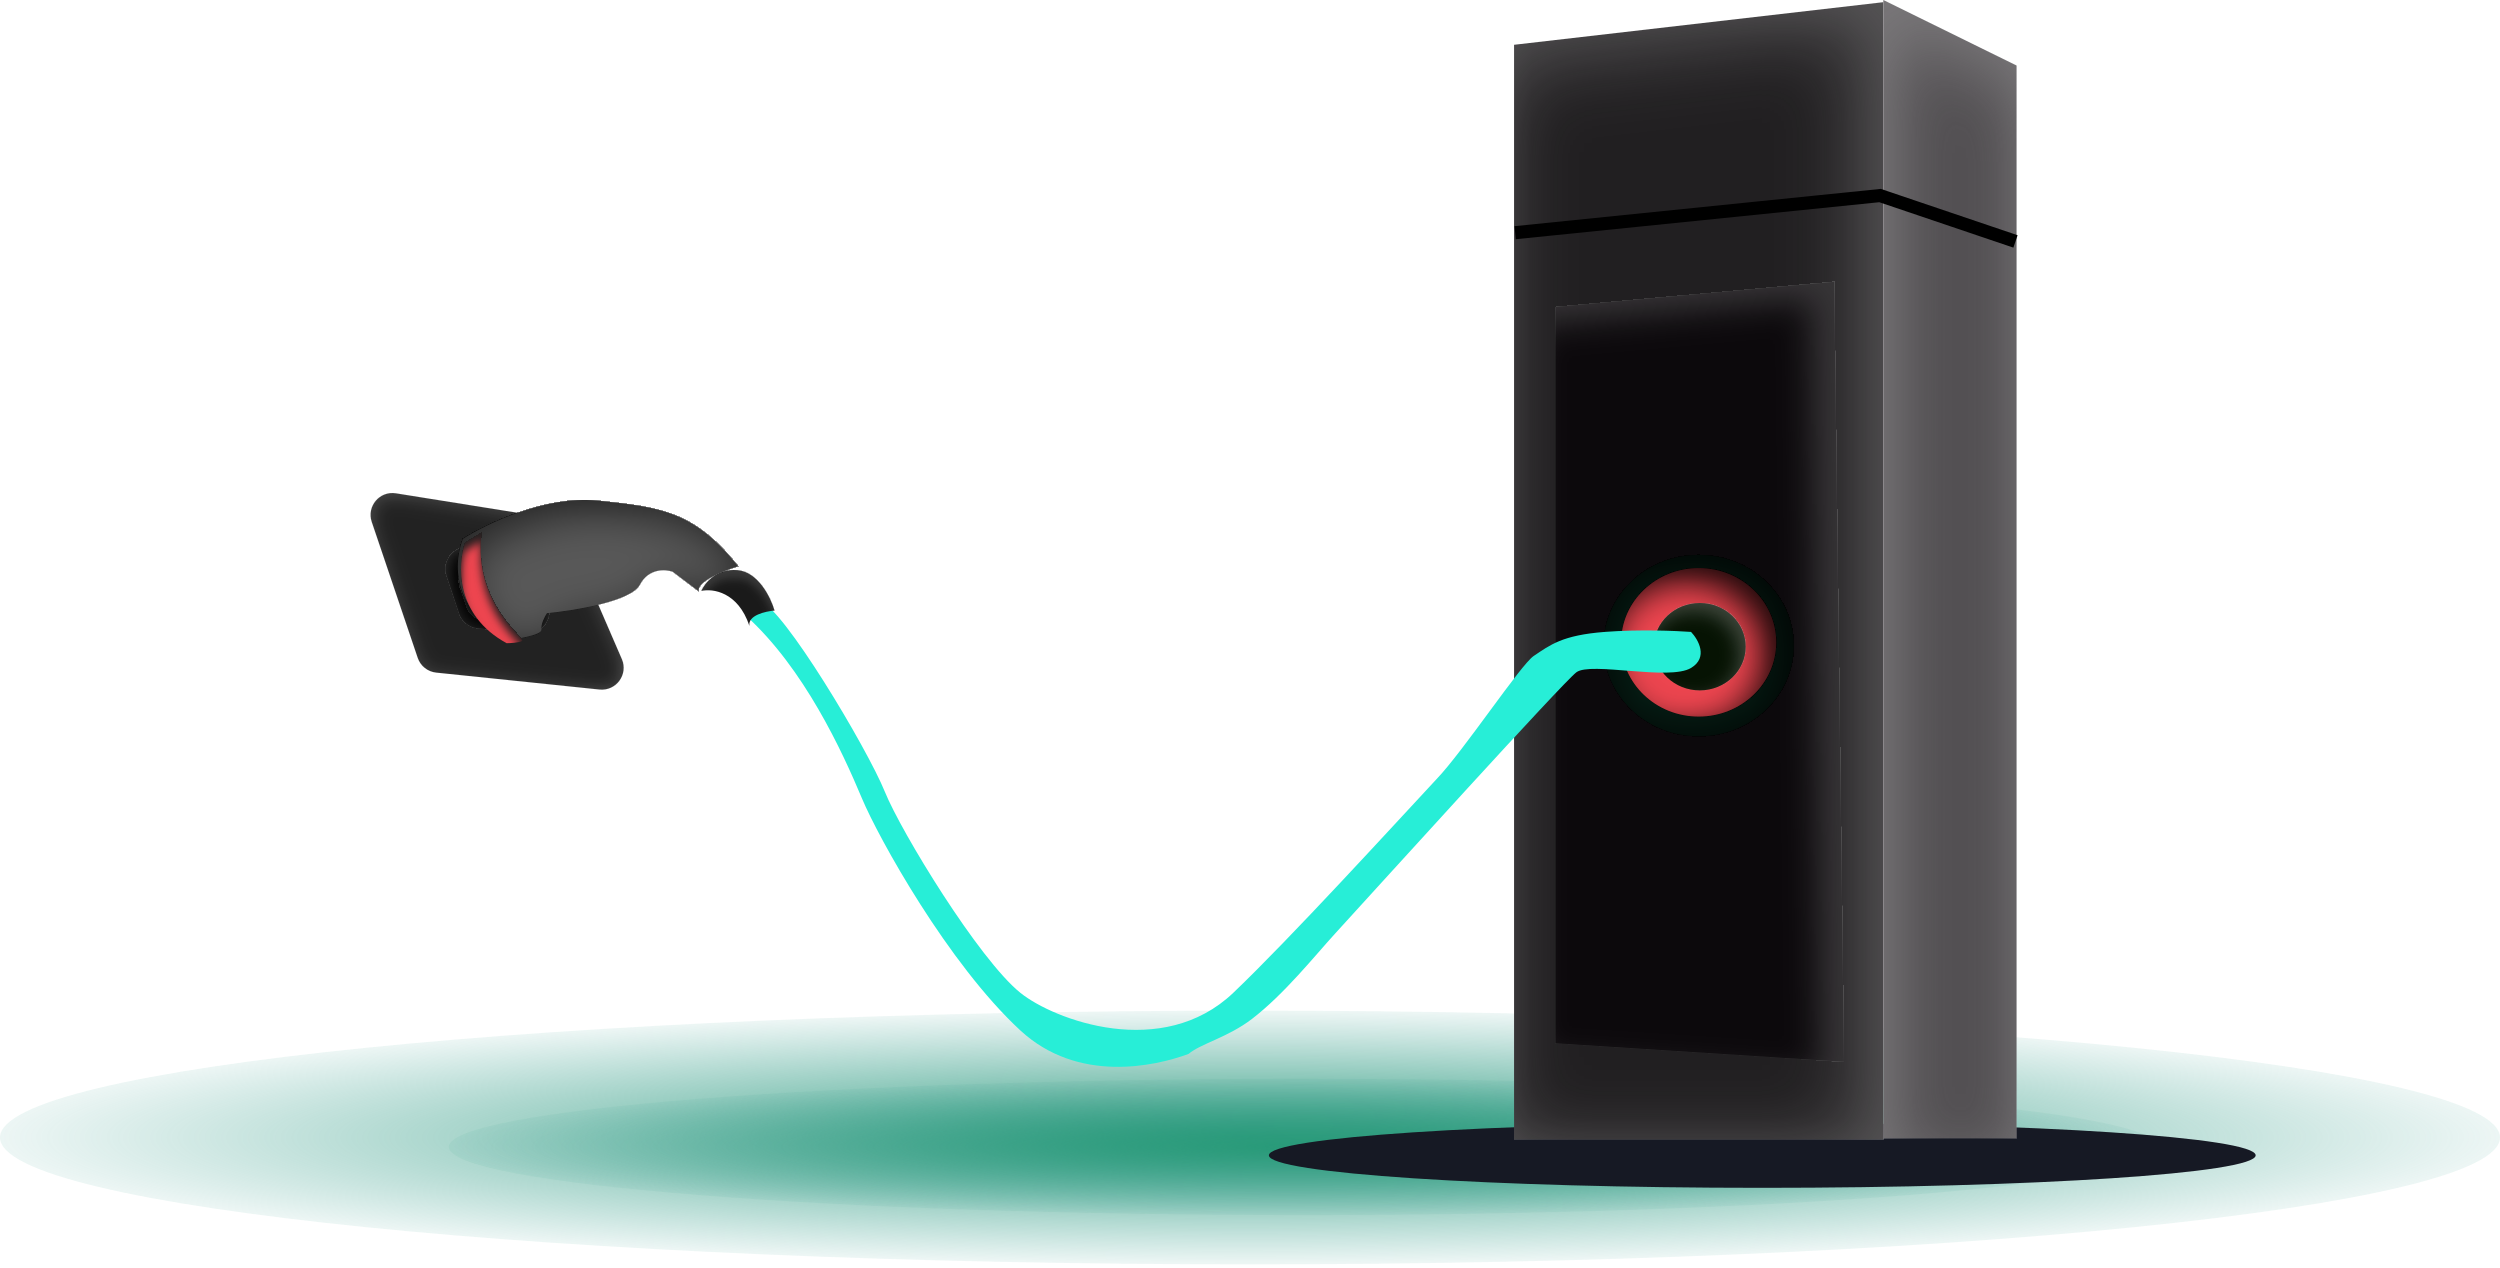
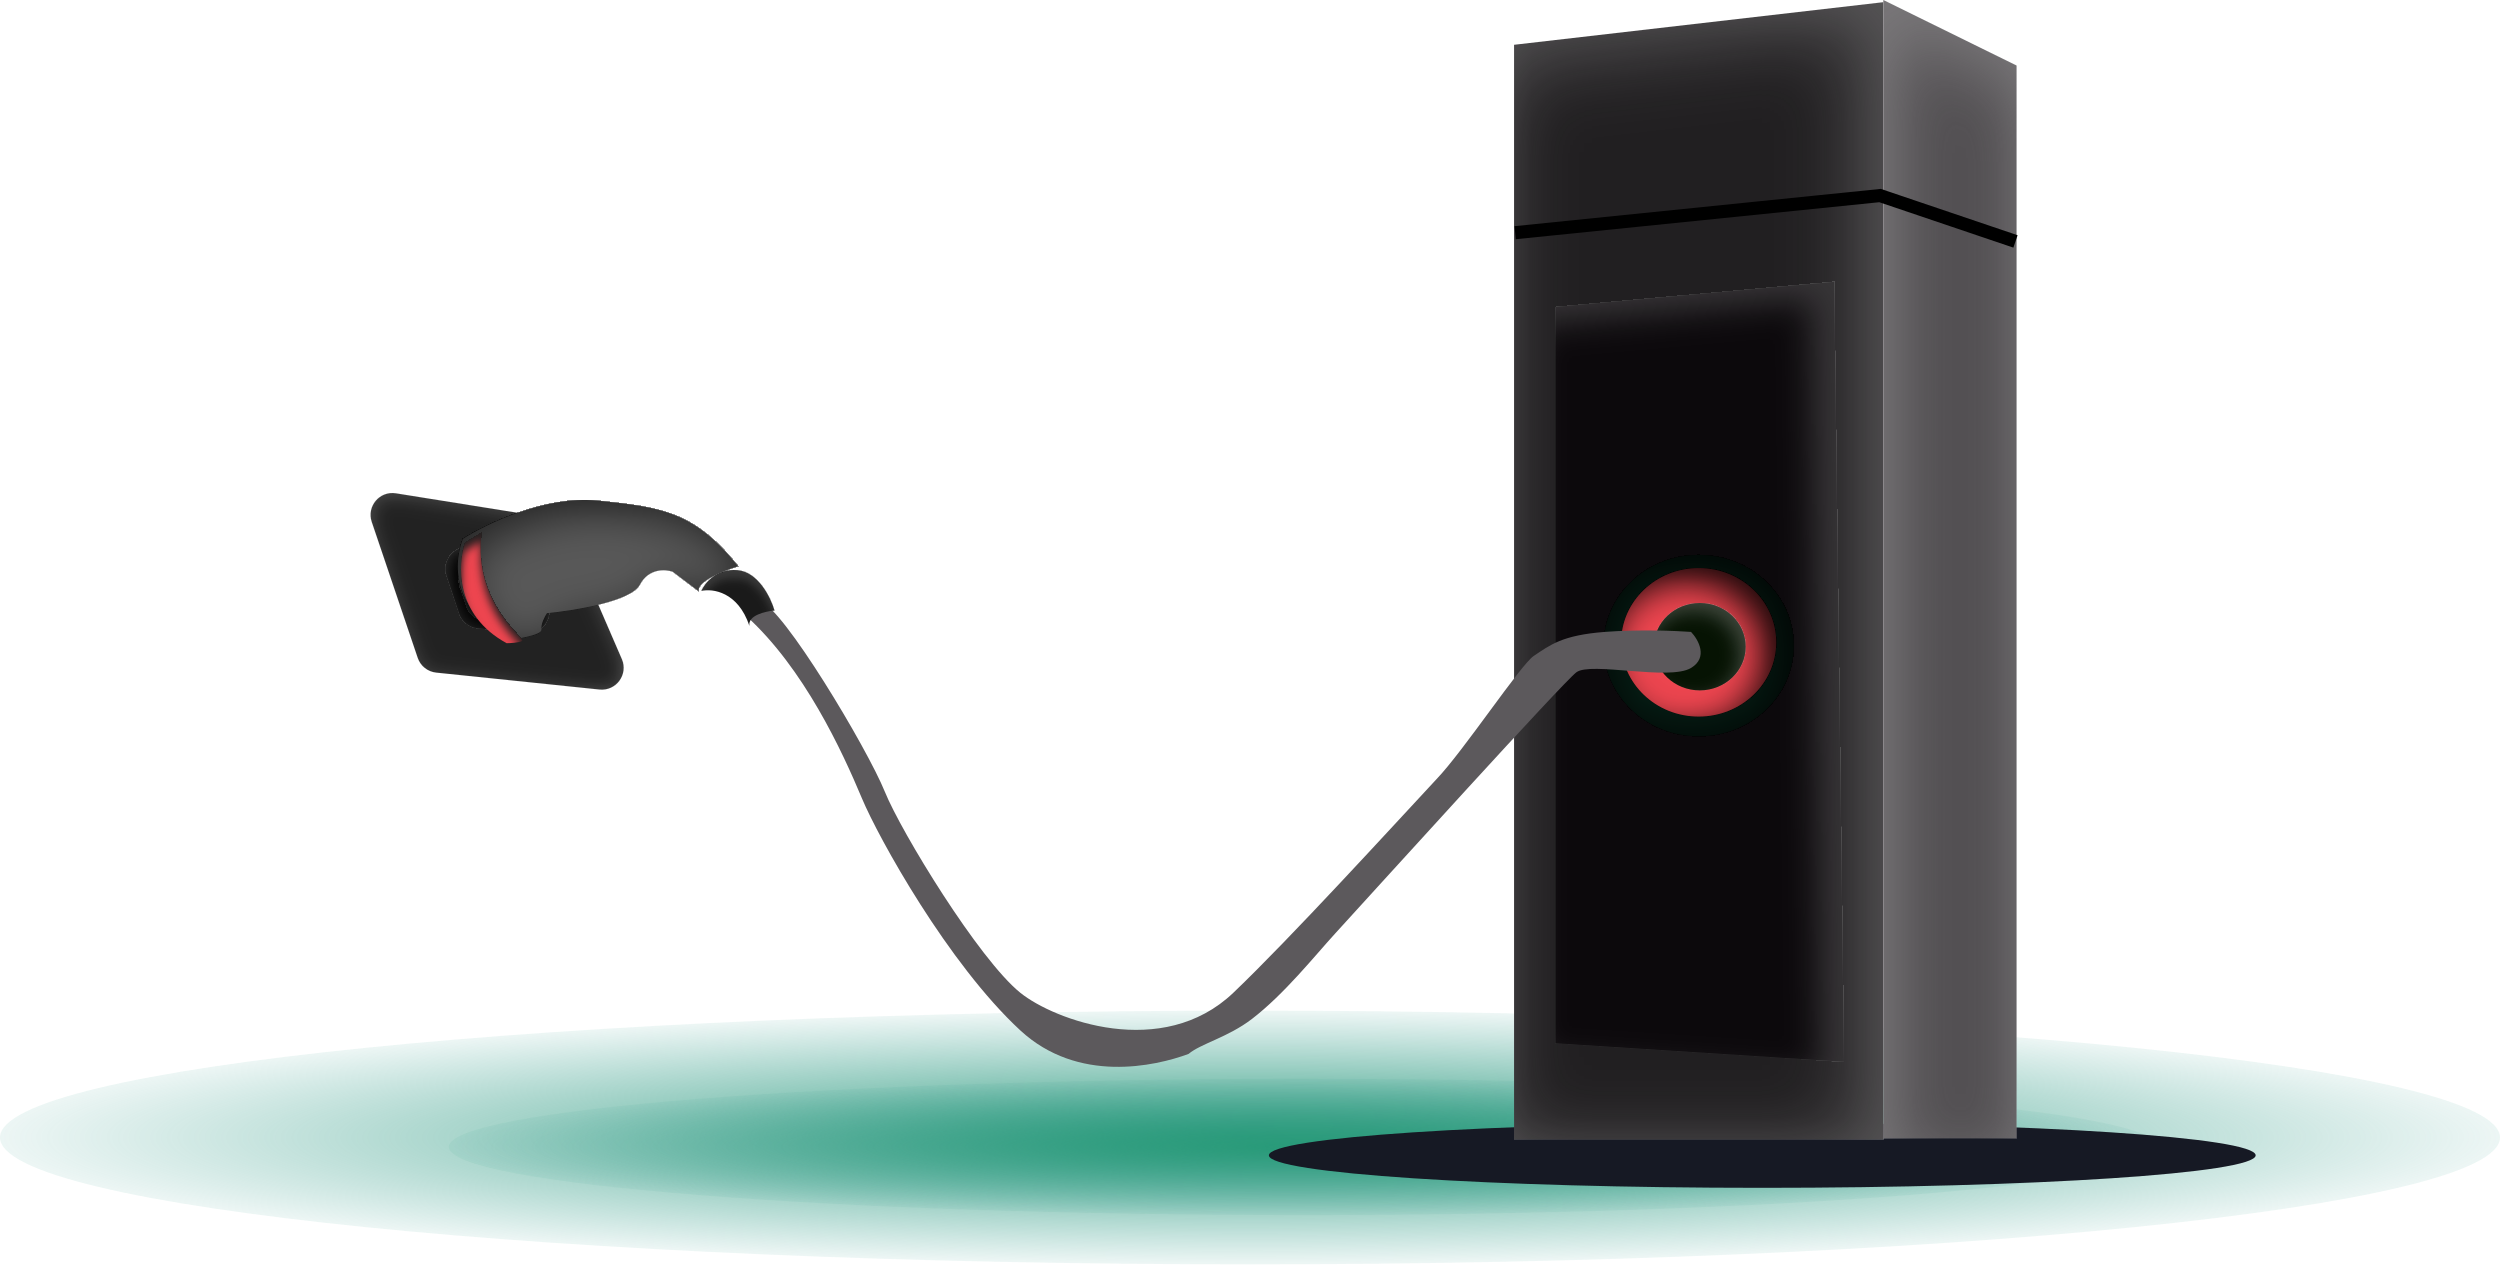
<svg xmlns="http://www.w3.org/2000/svg" width="355" height="180" viewBox="0 0 355 180" fill="none">
  <path d="M177.5 179.542C275.531 179.542 355 171.475 355 161.524C355 151.573 275.531 143.506 177.5 143.506C79.469 143.506 0 151.573 0 161.524C0 171.475 79.469 179.542 177.5 179.542Z" fill="url(#paint0_radial_7408_37450)" />
  <path d="M185.095 172.544C252.121 172.544 306.456 168.21 306.456 162.865C306.456 157.519 252.121 153.186 185.095 153.186C118.069 153.186 63.734 157.519 63.734 162.865C63.734 168.21 118.069 172.544 185.095 172.544Z" fill="url(#paint1_radial_7408_37450)" />
  <path d="M250.242 168.672C288.936 168.672 320.304 166.605 320.304 164.056C320.304 161.506 288.936 159.439 250.242 159.439C211.548 159.439 180.18 161.506 180.18 164.056C180.18 166.605 211.548 168.672 250.242 168.672Z" fill="#161924" />
  <g filter="url(#filter0_i_7408_37450)">
    <path d="M214.997 6.36L267.428 0.311V161.791H214.997V6.36Z" fill="#211F21" />
  </g>
  <g filter="url(#filter1_i_7408_37450)">
    <path d="M267.428 0L286.352 9.307V161.635H267.428V0Z" fill="#524F52" />
  </g>
  <g filter="url(#filter2_i_7408_37450)">
    <path d="M220.892 43.59L260.448 40.022L261.844 150.777L220.892 148.141V43.59Z" fill="#0C090C" />
  </g>
  <g filter="url(#filter3_i_7408_37450)">
    <path d="M241.213 104.551C248.666 104.551 254.709 98.786 254.709 91.676C254.709 84.565 248.666 78.801 241.213 78.801C233.76 78.801 227.718 84.565 227.718 91.676C227.718 98.786 233.76 104.551 241.213 104.551Z" fill="#082B1E" />
  </g>
  <g filter="url(#filter4_i_7408_37450)">
    <path d="M241.213 101.759C247.295 101.759 252.226 97.036 252.226 91.21C252.226 85.385 247.295 80.662 241.213 80.662C235.13 80.662 230.199 85.385 230.199 91.21C230.199 97.036 235.13 101.759 241.213 101.759Z" fill="#ED454F" />
  </g>
  <g filter="url(#filter5_i_7408_37450)">
    <path d="M241.368 98.037C244.966 98.037 247.883 95.259 247.883 91.832C247.883 88.405 244.966 85.627 241.368 85.627C237.77 85.627 234.853 88.405 234.853 91.832C234.853 95.259 237.77 98.037 241.368 98.037Z" fill="#061303" />
  </g>
  <g filter="url(#filter6_i_7408_37450)">
    <path d="M52.792 74.111C52.044 71.899 53.915 69.685 56.221 70.054L78.062 73.551C79.109 73.719 79.998 74.409 80.419 75.382L88.298 93.593C89.239 95.77 87.49 98.155 85.131 97.911L61.938 95.508C60.731 95.383 59.708 94.565 59.319 93.416L52.792 74.111Z" fill="#222222" />
  </g>
  <g filter="url(#filter7_i_7408_37450)">
    <path d="M63.427 81.778C62.692 79.569 64.56 77.368 66.859 77.734L73.248 78.752C74.301 78.921 75.194 79.618 75.613 80.599L77.744 85.594C78.671 87.769 76.925 90.139 74.575 89.898L67.827 89.209C66.613 89.084 65.584 88.26 65.199 87.102L63.427 81.778Z" fill="black" />
  </g>
  <g filter="url(#filter8_i_7408_37450)">
    <path d="M65.312 83.364C64.568 81.153 66.439 78.942 68.743 79.31L72.353 79.888C73.401 80.055 74.292 80.748 74.712 81.723L75.8 84.249C76.738 86.425 74.99 88.806 72.633 88.563L68.847 88.172C67.638 88.047 66.613 87.228 66.225 86.076L65.312 83.364Z" fill="black" />
  </g>
  <path d="M215.152 33.042L266.962 27.768L286.197 34.283" stroke="black" stroke-width="1.861" />
-   <path d="M107.966 85.439C105.484 84.943 106.053 86.266 105.949 87.456C114.171 94.901 119.6 106.691 122.392 113.361C124.755 119.005 134.646 136.854 144.884 146.316C153.075 153.886 164.016 151.417 168.773 149.659C170.486 148.209 174.375 147.298 177.77 144.695C182.366 141.171 186.704 135.718 189.559 132.596C195.901 125.659 221.824 97.021 223.84 95.47C225.857 93.919 237.026 96.711 240.128 94.85C242.61 93.361 241.162 90.817 240.128 89.731C238.06 89.576 232.713 89.359 227.873 89.731C221.824 90.196 220.117 91.592 217.791 93.143C215.929 94.384 207.811 106.657 203.985 110.639C197.729 117.361 183.199 133.278 175.133 140.972C165.05 150.59 149.693 144.85 144.884 140.972C138.99 136.218 127.976 118.169 125.649 112.43C123.134 106.225 111.068 86.06 107.966 85.439Z" fill="#27EED7" />
+   <path d="M107.966 85.439C105.484 84.943 106.053 86.266 105.949 87.456C114.171 94.901 119.6 106.691 122.392 113.361C124.755 119.005 134.646 136.854 144.884 146.316C153.075 153.886 164.016 151.417 168.773 149.659C170.486 148.209 174.375 147.298 177.77 144.695C182.366 141.171 186.704 135.718 189.559 132.596C195.901 125.659 221.824 97.021 223.84 95.47C225.857 93.919 237.026 96.711 240.128 94.85C242.61 93.361 241.162 90.817 240.128 89.731C238.06 89.576 232.713 89.359 227.873 89.731C221.824 90.196 220.117 91.592 217.791 93.143C215.929 94.384 207.811 106.657 203.985 110.639C197.729 117.361 183.199 133.278 175.133 140.972C165.05 150.59 149.693 144.85 144.884 140.972C138.99 136.218 127.976 118.169 125.649 112.43C123.134 106.225 111.068 86.06 107.966 85.439Z" fill="#5C595C" />
  <g filter="url(#filter9_i_7408_37450)">
    <path d="M104.709 80.96C101.731 80.712 100.055 82.822 99.59 83.908C101.193 83.546 104.802 84.032 106.415 88.872C106.167 87.382 108.69 86.803 109.983 86.7C109.466 84.89 107.687 81.209 104.709 80.96Z" fill="#1A1A1A" />
  </g>
  <g filter="url(#filter10_i_7408_37450)">
    <path d="M84.806 71.09C77.484 70.346 69.035 74.399 65.726 76.519C62.996 83.965 68.621 89.239 71.775 90.945C73.534 90.739 77.019 90.139 76.894 89.394C76.77 88.65 77.36 87.533 77.67 87.067C81.548 86.706 89.614 85.392 90.855 83.034C92.096 80.677 94.475 80.811 95.509 81.173L99.232 83.965C98.859 82.6 102.8 81.018 104.816 80.397C98.611 72.641 93.958 72.021 84.806 71.09Z" fill="#585858" />
  </g>
  <g filter="url(#filter11_i_7408_37450)">
    <path d="M71.945 91.333C64.623 87.362 64.965 80.165 66.05 77.062L68.377 75.666C67.136 85.749 74.737 90.713 74.117 91.023C73.62 91.271 72.462 91.333 71.945 91.333Z" fill="#ED454F" />
  </g>
  <defs>
    <filter id="filter0_i_7408_37450" x="211.895" y="0.311" width="55.533" height="163.962" filterUnits="userSpaceOnUse" color-interpolation-filters="sRGB">
      <feFlood flood-opacity="0" result="BackgroundImageFix" />
      <feBlend mode="normal" in="SourceGraphic" in2="BackgroundImageFix" result="shape" />
      <feColorMatrix in="SourceAlpha" type="matrix" values="0 0 0 0 0 0 0 0 0 0 0 0 0 0 0 0 0 0 127 0" result="hardAlpha" />
      <feOffset dx="-3.102" dy="2.482" />
      <feGaussianBlur stdDeviation="5.879" />
      <feComposite in2="hardAlpha" operator="arithmetic" k2="-1" k3="1" />
      <feColorMatrix type="matrix" values="0 0 0 0 0.964 0 0 0 0 0.964 0 0 0 0 0.964 0 0 0 0.25 0" />
      <feBlend mode="normal" in2="shape" result="effect1_innerShadow_7408_37450" />
    </filter>
    <filter id="filter1_i_7408_37450" x="267.428" y="0" width="20.475" height="165.978" filterUnits="userSpaceOnUse" color-interpolation-filters="sRGB">
      <feFlood flood-opacity="0" result="BackgroundImageFix" />
      <feBlend mode="normal" in="SourceGraphic" in2="BackgroundImageFix" result="shape" />
      <feColorMatrix in="SourceAlpha" type="matrix" values="0 0 0 0 0 0 0 0 0 0 0 0 0 0 0 0 0 0 127 0" result="hardAlpha" />
      <feOffset dx="1.551" dy="4.343" />
      <feGaussianBlur stdDeviation="4.809" />
      <feComposite in2="hardAlpha" operator="arithmetic" k2="-1" k3="1" />
      <feColorMatrix type="matrix" values="0 0 0 0 0.93 0 0 0 0 0.93 0 0 0 0 0.93 0 0 0 0.25 0" />
      <feBlend mode="normal" in2="shape" result="effect1_innerShadow_7408_37450" />
    </filter>
    <filter id="filter2_i_7408_37450" x="217.479" y="40.022" width="44.365" height="113.238" filterUnits="userSpaceOnUse" color-interpolation-filters="sRGB">
      <feFlood flood-opacity="0" result="BackgroundImageFix" />
      <feBlend mode="normal" in="SourceGraphic" in2="BackgroundImageFix" result="shape" />
      <feColorMatrix in="SourceAlpha" type="matrix" values="0 0 0 0 0 0 0 0 0 0 0 0 0 0 0 0 0 0 127 0" result="hardAlpha" />
      <feOffset dx="-3.413" dy="2.482" />
      <feGaussianBlur stdDeviation="2.42" />
      <feComposite in2="hardAlpha" operator="arithmetic" k2="-1" k3="1" />
      <feColorMatrix type="matrix" values="0 0 0 0 0.72 0 0 0 0 0.72 0 0 0 0 0.72 0 0 0 0.25 0" />
      <feBlend mode="normal" in2="shape" result="effect1_innerShadow_7408_37450" />
    </filter>
    <filter id="filter3_i_7408_37450" x="226.477" y="78.801" width="28.232" height="26.991" filterUnits="userSpaceOnUse" color-interpolation-filters="sRGB">
      <feFlood flood-opacity="0" result="BackgroundImageFix" />
      <feBlend mode="normal" in="SourceGraphic" in2="BackgroundImageFix" result="shape" />
      <feColorMatrix in="SourceAlpha" type="matrix" values="0 0 0 0 0 0 0 0 0 0 0 0 0 0 0 0 0 0 127 0" result="hardAlpha" />
      <feOffset dx="-1.241" dy="1.241" />
      <feGaussianBlur stdDeviation="6.903" />
      <feComposite in2="hardAlpha" operator="arithmetic" k2="-1" k3="1" />
      <feColorMatrix type="matrix" values="0 0 0 0 0 0 0 0 0 0 0 0 0 0 0 0 0 0 1 0" />
      <feBlend mode="normal" in2="shape" result="effect1_innerShadow_7408_37450" />
    </filter>
    <filter id="filter4_i_7408_37450" x="228.338" y="80.662" width="23.888" height="22.958" filterUnits="userSpaceOnUse" color-interpolation-filters="sRGB">
      <feFlood flood-opacity="0" result="BackgroundImageFix" />
      <feBlend mode="normal" in="SourceGraphic" in2="BackgroundImageFix" result="shape" />
      <feColorMatrix in="SourceAlpha" type="matrix" values="0 0 0 0 0 0 0 0 0 0 0 0 0 0 0 0 0 0 127 0" result="hardAlpha" />
      <feOffset dx="-1.861" dy="1.861" />
      <feGaussianBlur stdDeviation="2.497" />
      <feComposite in2="hardAlpha" operator="arithmetic" k2="-1" k3="1" />
      <feColorMatrix type="matrix" values="0 0 0 0 0 0 0 0 0 0 0 0 0 0 0 0 0 0 0.89 0" />
      <feBlend mode="normal" in2="shape" result="effect1_innerShadow_7408_37450" />
    </filter>
    <filter id="filter5_i_7408_37450" x="233.922" y="85.627" width="13.961" height="13.651" filterUnits="userSpaceOnUse" color-interpolation-filters="sRGB">
      <feFlood flood-opacity="0" result="BackgroundImageFix" />
      <feBlend mode="normal" in="SourceGraphic" in2="BackgroundImageFix" result="shape" />
      <feColorMatrix in="SourceAlpha" type="matrix" values="0 0 0 0 0 0 0 0 0 0 0 0 0 0 0 0 0 0 127 0" result="hardAlpha" />
      <feOffset dx="-0.931" dy="1.241" />
      <feGaussianBlur stdDeviation="1.288" />
      <feComposite in2="hardAlpha" operator="arithmetic" k2="-1" k3="1" />
      <feColorMatrix type="matrix" values="0 0 0 0 0.681 0 0 0 0 0.681 0 0 0 0 0.681 0 0 0 0.32 0" />
      <feBlend mode="normal" in2="shape" result="effect1_innerShadow_7408_37450" />
    </filter>
    <filter id="filter6_i_7408_37450" x="52.624" y="70.014" width="35.933" height="28.225" filterUnits="userSpaceOnUse" color-interpolation-filters="sRGB">
      <feFlood flood-opacity="0" result="BackgroundImageFix" />
      <feBlend mode="normal" in="SourceGraphic" in2="BackgroundImageFix" result="shape" />
      <feColorMatrix in="SourceAlpha" type="matrix" values="0 0 0 0 0 0 0 0 0 0 0 0 0 0 0 0 0 0 127 0" result="hardAlpha" />
      <feOffset dy="0.31" />
      <feGaussianBlur stdDeviation="1.334" />
      <feComposite in2="hardAlpha" operator="arithmetic" k2="-1" k3="1" />
      <feColorMatrix type="matrix" values="0 0 0 0 0.741 0 0 0 0 0.741 0 0 0 0 0.741 0 0 0 0.25 0" />
      <feBlend mode="normal" in2="shape" result="effect1_innerShadow_7408_37450" />
    </filter>
    <filter id="filter7_i_7408_37450" x="63.265" y="77.693" width="14.733" height="12.532" filterUnits="userSpaceOnUse" color-interpolation-filters="sRGB">
      <feFlood flood-opacity="0" result="BackgroundImageFix" />
      <feBlend mode="normal" in="SourceGraphic" in2="BackgroundImageFix" result="shape" />
      <feColorMatrix in="SourceAlpha" type="matrix" values="0 0 0 0 0 0 0 0 0 0 0 0 0 0 0 0 0 0 127 0" result="hardAlpha" />
      <feOffset dy="0.31" />
      <feGaussianBlur stdDeviation="1.334" />
      <feComposite in2="hardAlpha" operator="arithmetic" k2="-1" k3="1" />
      <feColorMatrix type="matrix" values="0 0 0 0 0.741 0 0 0 0 0.741 0 0 0 0 0.741 0 0 0 0.25 0" />
      <feBlend mode="normal" in2="shape" result="effect1_innerShadow_7408_37450" />
    </filter>
    <filter id="filter8_i_7408_37450" x="65.147" y="79.269" width="10.912" height="9.621" filterUnits="userSpaceOnUse" color-interpolation-filters="sRGB">
      <feFlood flood-opacity="0" result="BackgroundImageFix" />
      <feBlend mode="normal" in="SourceGraphic" in2="BackgroundImageFix" result="shape" />
      <feColorMatrix in="SourceAlpha" type="matrix" values="0 0 0 0 0 0 0 0 0 0 0 0 0 0 0 0 0 0 127 0" result="hardAlpha" />
      <feOffset dy="0.31" />
      <feGaussianBlur stdDeviation="1.334" />
      <feComposite in2="hardAlpha" operator="arithmetic" k2="-1" k3="1" />
      <feColorMatrix type="matrix" values="0 0 0 0 0.741 0 0 0 0 0.741 0 0 0 0 0.741 0 0 0 0.25 0" />
      <feBlend mode="normal" in2="shape" result="effect1_innerShadow_7408_37450" />
    </filter>
    <filter id="filter9_i_7408_37450" x="99.59" y="80.94" width="10.393" height="9.172" filterUnits="userSpaceOnUse" color-interpolation-filters="sRGB">
      <feFlood flood-opacity="0" result="BackgroundImageFix" />
      <feBlend mode="normal" in="SourceGraphic" in2="BackgroundImageFix" result="shape" />
      <feColorMatrix in="SourceAlpha" type="matrix" values="0 0 0 0 0 0 0 0 0 0 0 0 0 0 0 0 0 0 127 0" result="hardAlpha" />
      <feOffset dy="1.241" />
      <feGaussianBlur stdDeviation="0.62" />
      <feComposite in2="hardAlpha" operator="arithmetic" k2="-1" k3="1" />
      <feColorMatrix type="matrix" values="0 0 0 0 0.591 0 0 0 0 0.591 0 0 0 0 0.591 0 0 0 0.25 0" />
      <feBlend mode="normal" in2="shape" result="effect1_innerShadow_7408_37450" />
    </filter>
    <filter id="filter10_i_7408_37450" x="65" y="71" width="41.367" height="21.497" filterUnits="userSpaceOnUse" color-interpolation-filters="sRGB">
      <feFlood flood-opacity="0" result="BackgroundImageFix" />
      <feBlend mode="normal" in="SourceGraphic" in2="BackgroundImageFix" result="shape" />
      <feColorMatrix in="SourceAlpha" type="matrix" values="0 0 0 0 0 0 0 0 0 0 0 0 0 0 0 0 0 0 127 0" result="hardAlpha" />
      <feOffset dx="1.551" dy="1.551" />
      <feGaussianBlur stdDeviation="3.102" />
      <feComposite in2="hardAlpha" operator="arithmetic" k2="-1" k3="1" />
      <feColorMatrix type="matrix" values="0 0 0 0 0 0 0 0 0 0 0 0 0 0 0 0 0 0 0.57 0" />
      <feBlend mode="normal" in2="shape" result="effect1_innerShadow_7408_37450" />
    </filter>
    <filter id="filter11_i_7408_37450" x="65.461" y="75.666" width="8.692" height="16.908" filterUnits="userSpaceOnUse" color-interpolation-filters="sRGB">
      <feFlood flood-opacity="0" result="BackgroundImageFix" />
      <feBlend mode="normal" in="SourceGraphic" in2="BackgroundImageFix" result="shape" />
      <feColorMatrix in="SourceAlpha" type="matrix" values="0 0 0 0 0 0 0 0 0 0 0 0 0 0 0 0 0 0 127 0" result="hardAlpha" />
      <feOffset dy="1.241" />
      <feGaussianBlur stdDeviation="0.62" />
      <feComposite in2="hardAlpha" operator="arithmetic" k2="-1" k3="1" />
      <feColorMatrix type="matrix" values="0 0 0 0 0.148 0 0 0 0 0.129 0 0 0 0 0.13 0 0 0 1 0" />
      <feBlend mode="normal" in2="shape" result="effect1_innerShadow_7408_37450" />
    </filter>
    <radialGradient id="paint0_radial_7408_37450" cx="0" cy="0" r="1" gradientUnits="userSpaceOnUse" gradientTransform="translate(177.5 161.524) scale(177.5 18.018)">
      <stop stop-color="#289A78" />
      <stop offset="1" stop-color="#41A293" stop-opacity="0.09" />
    </radialGradient>
    <radialGradient id="paint1_radial_7408_37450" cx="0" cy="0" r="1" gradientUnits="userSpaceOnUse" gradientTransform="translate(185.095 162.865) scale(121.361 9.67911)">
      <stop stop-color="#289A78" />
      <stop offset="1" stop-color="#41A293" stop-opacity="0.09" />
    </radialGradient>
  </defs>
</svg>
